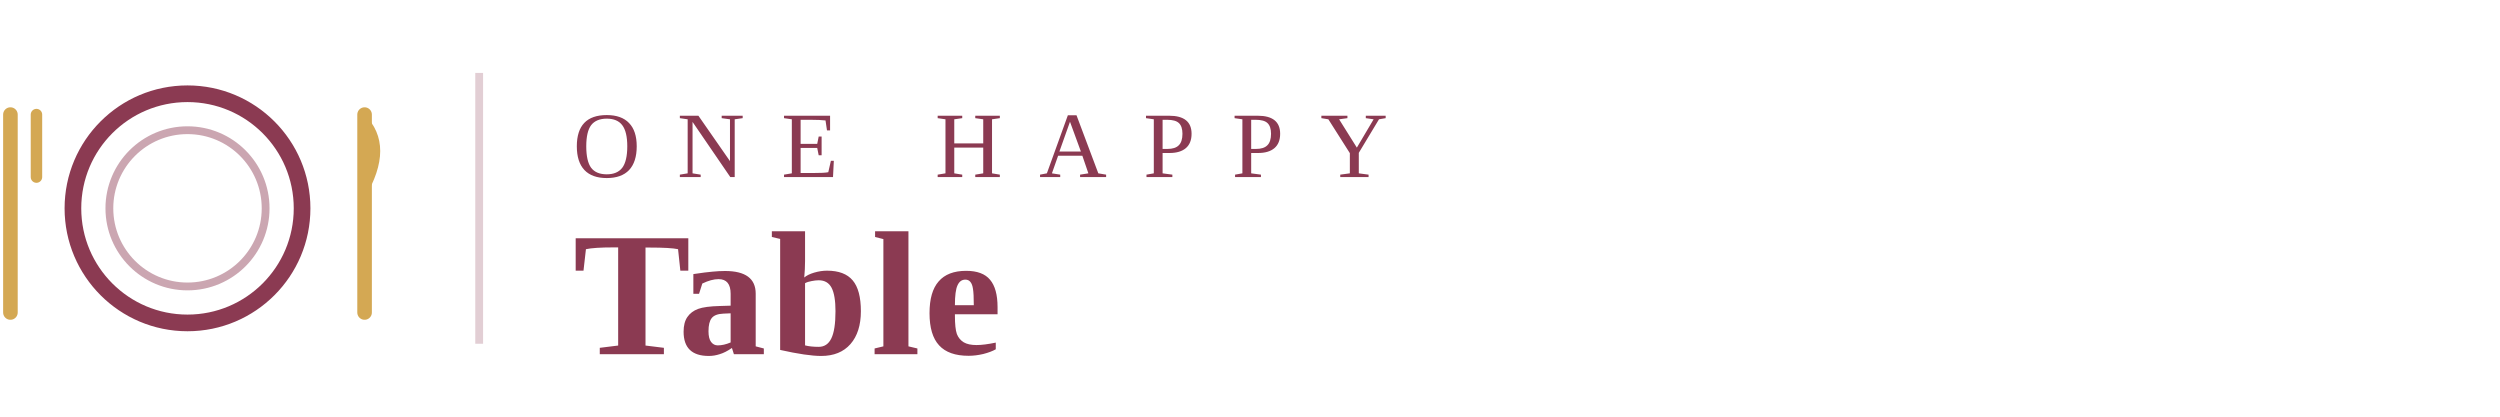
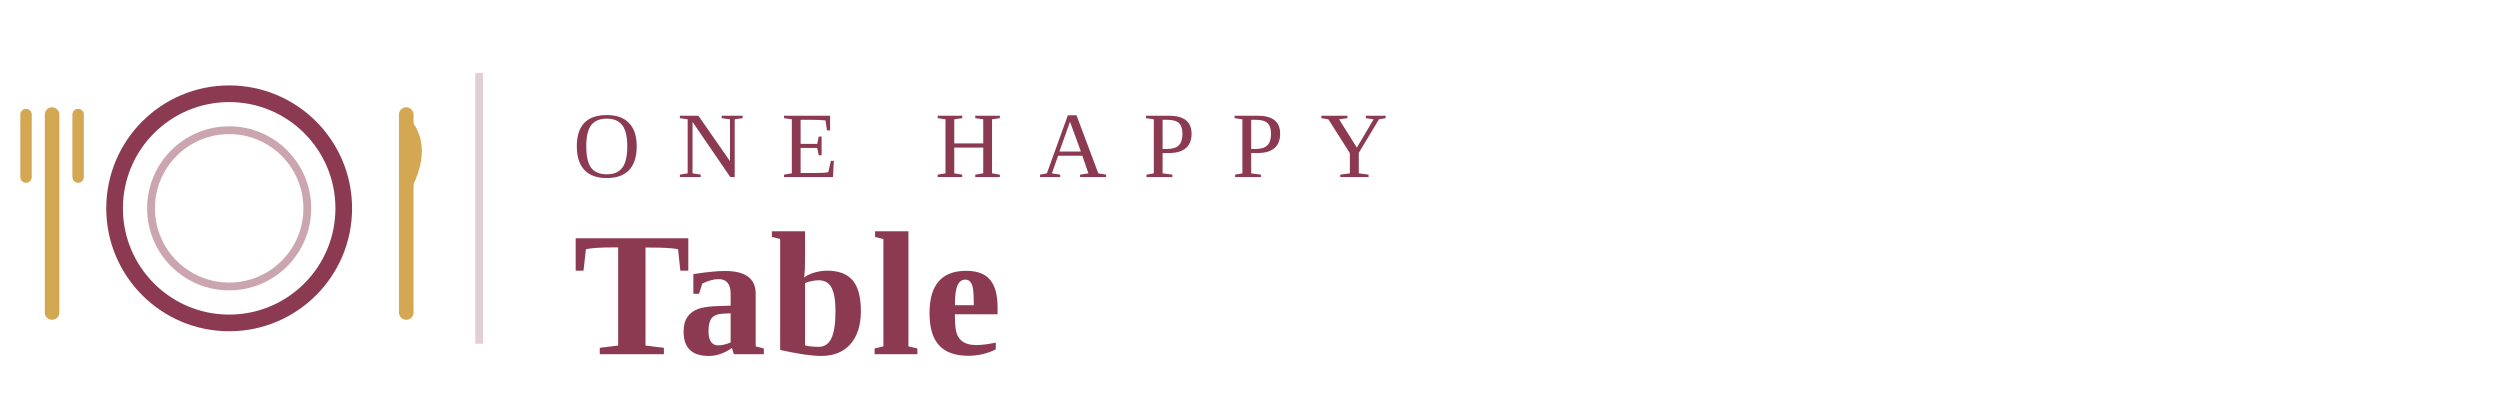
<svg xmlns="http://www.w3.org/2000/svg" viewBox="0 0 240 40" width="240" height="40" role="img" aria-label="One Happy Table">
-   <g transform="translate(18,20)">
+   <g transform="translate(22,20)">
    <circle cx="0" cy="0" r="11" fill="none" stroke="#8B3A52" stroke-width="1.6" />
    <circle cx="0" cy="0" r="7.5" fill="none" stroke="#8B3A52" stroke-width="0.75" opacity="0.45" />
    <line x1="-17" y1="-9" x2="-17" y2="10" stroke="#D4A853" stroke-width="1.4" stroke-linecap="round" />
    <line x1="-19.5" y1="-9" x2="-19.5" y2="-3" stroke="#D4A853" stroke-width="1.1" stroke-linecap="round" />
    <line x1="-17" y1="-9" x2="-17" y2="-3" stroke="#D4A853" stroke-width="1.1" stroke-linecap="round" />
    <line x1="-14.5" y1="-9" x2="-14.5" y2="-3" stroke="#D4A853" stroke-width="1.1" stroke-linecap="round" />
    <line x1="17" y1="-9" x2="17" y2="10" stroke="#D4A853" stroke-width="1.4" stroke-linecap="round" />
    <path d="M17,-9 Q20,-6 17,-1" fill="#D4A853" stroke="none" />
  </g>
  <line x1="46" y1="7" x2="46" y2="33" stroke="#8B3A52" stroke-width="0.75" opacity="0.25" />
  <text x="55" y="17" font-family="Georgia,'Times New Roman',serif" font-size="9" font-weight="400" letter-spacing="3.5" fill="#8B3A52">ONE HAPPY</text>
  <text x="55" y="34" font-family="Georgia,'Times New Roman',serif" font-size="17" font-weight="700" letter-spacing="0.3" fill="#8B3A52">Table</text>
</svg>
